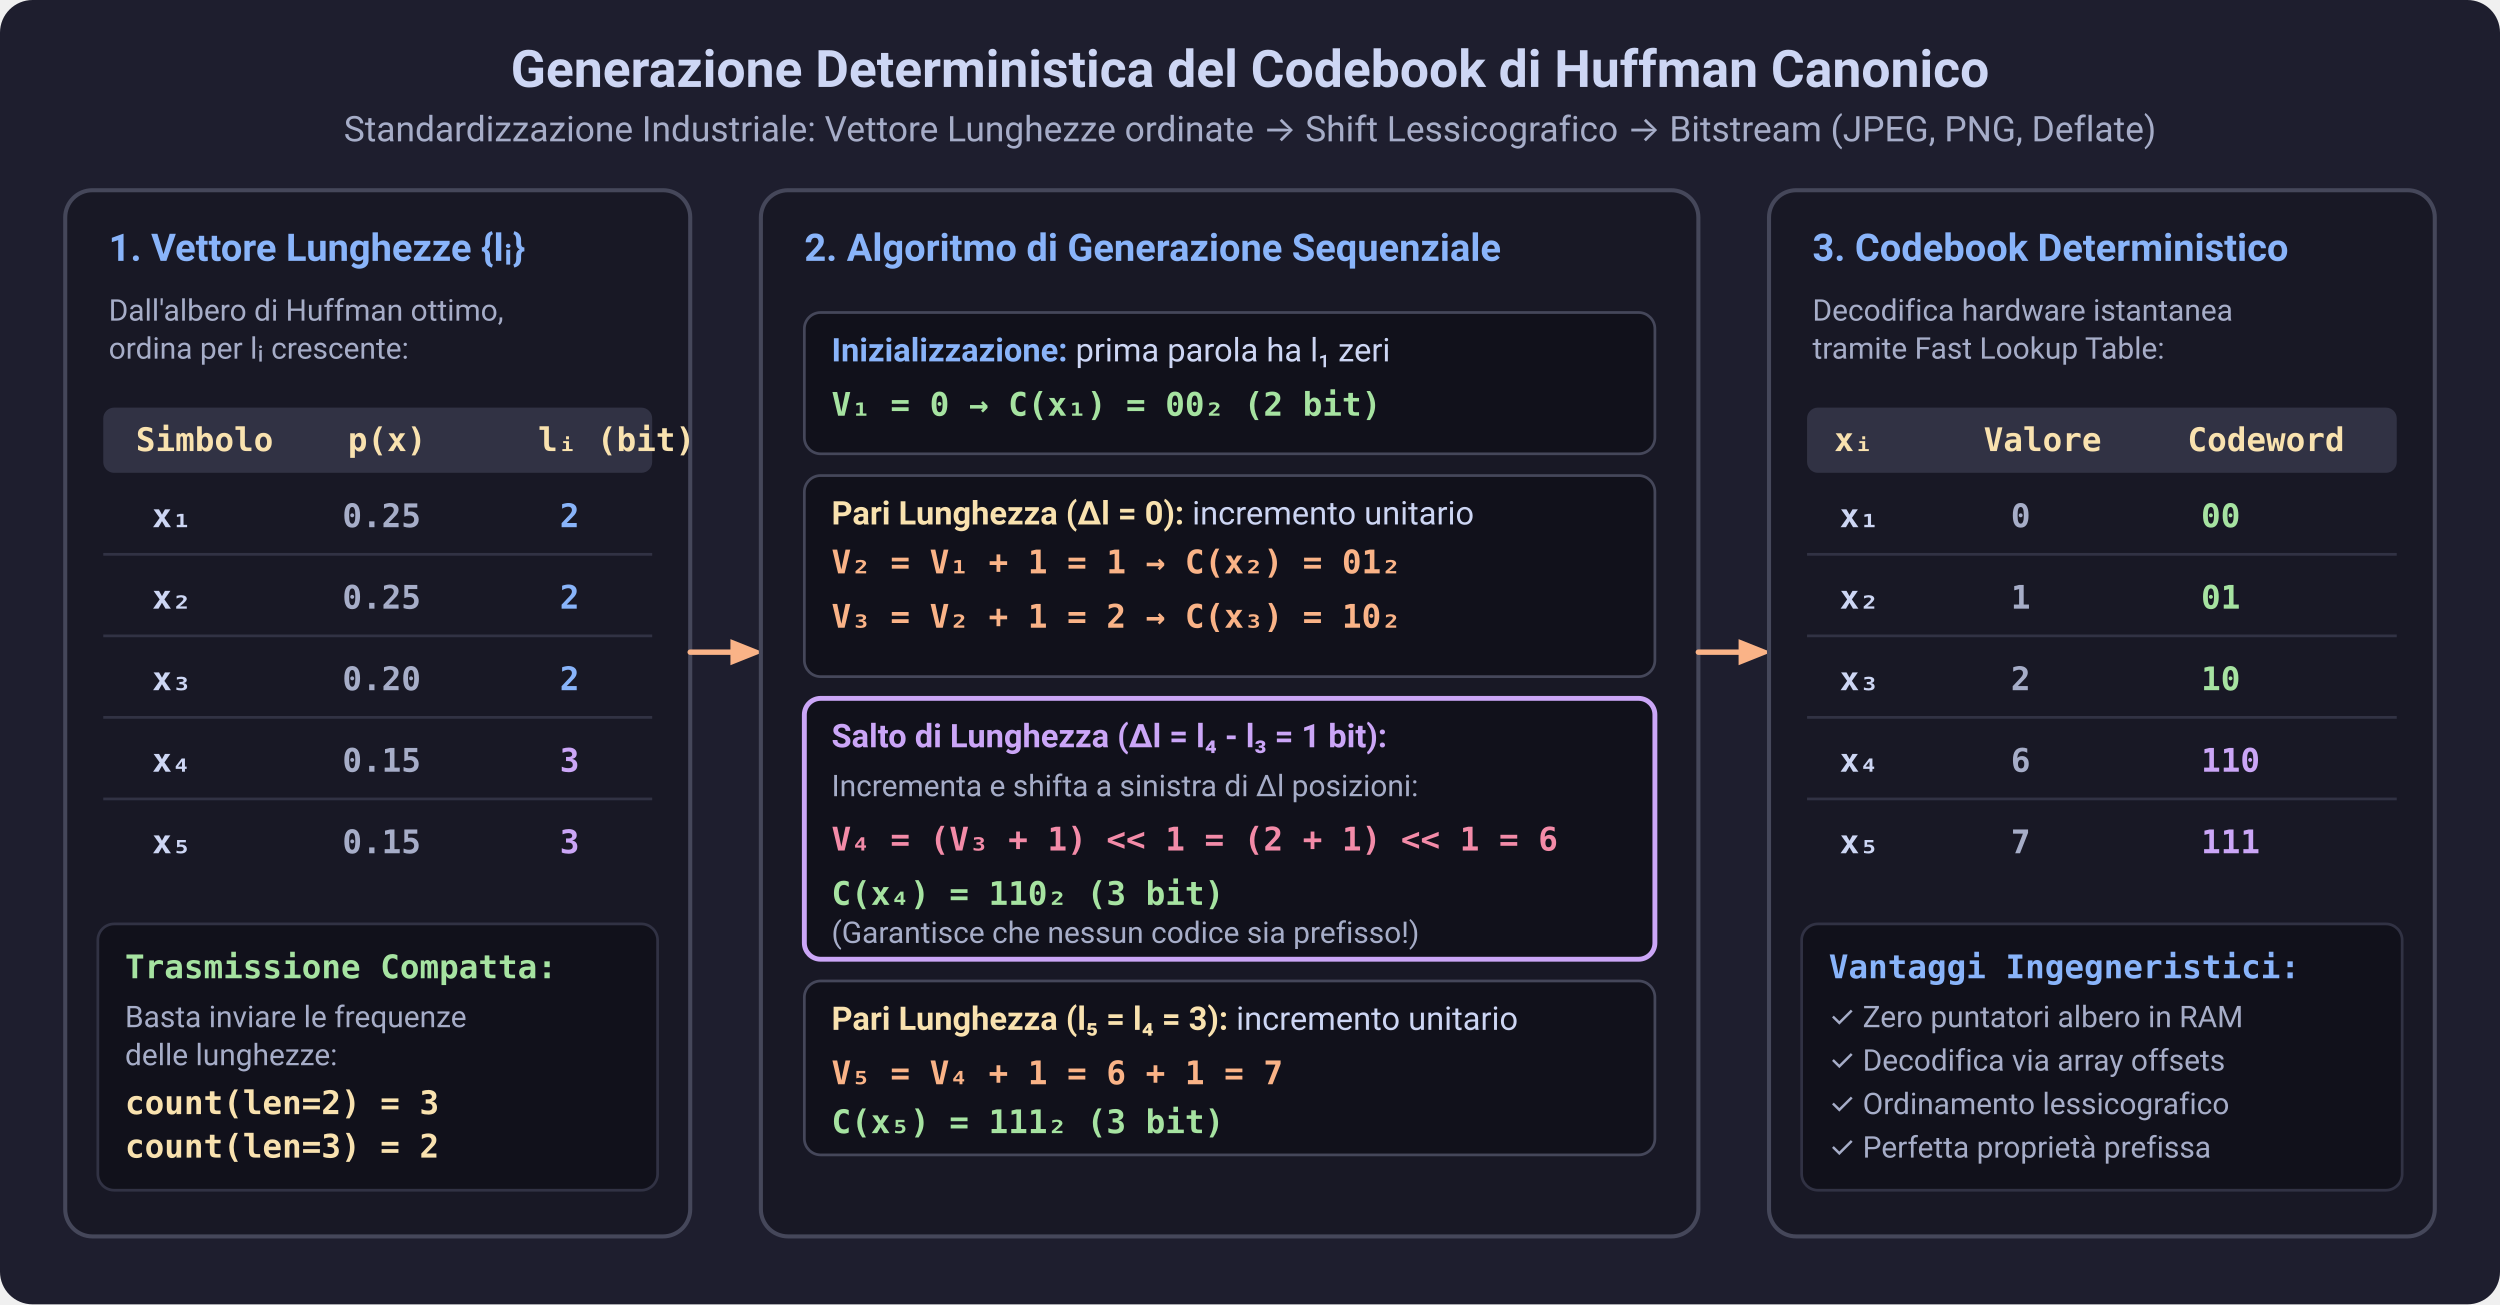
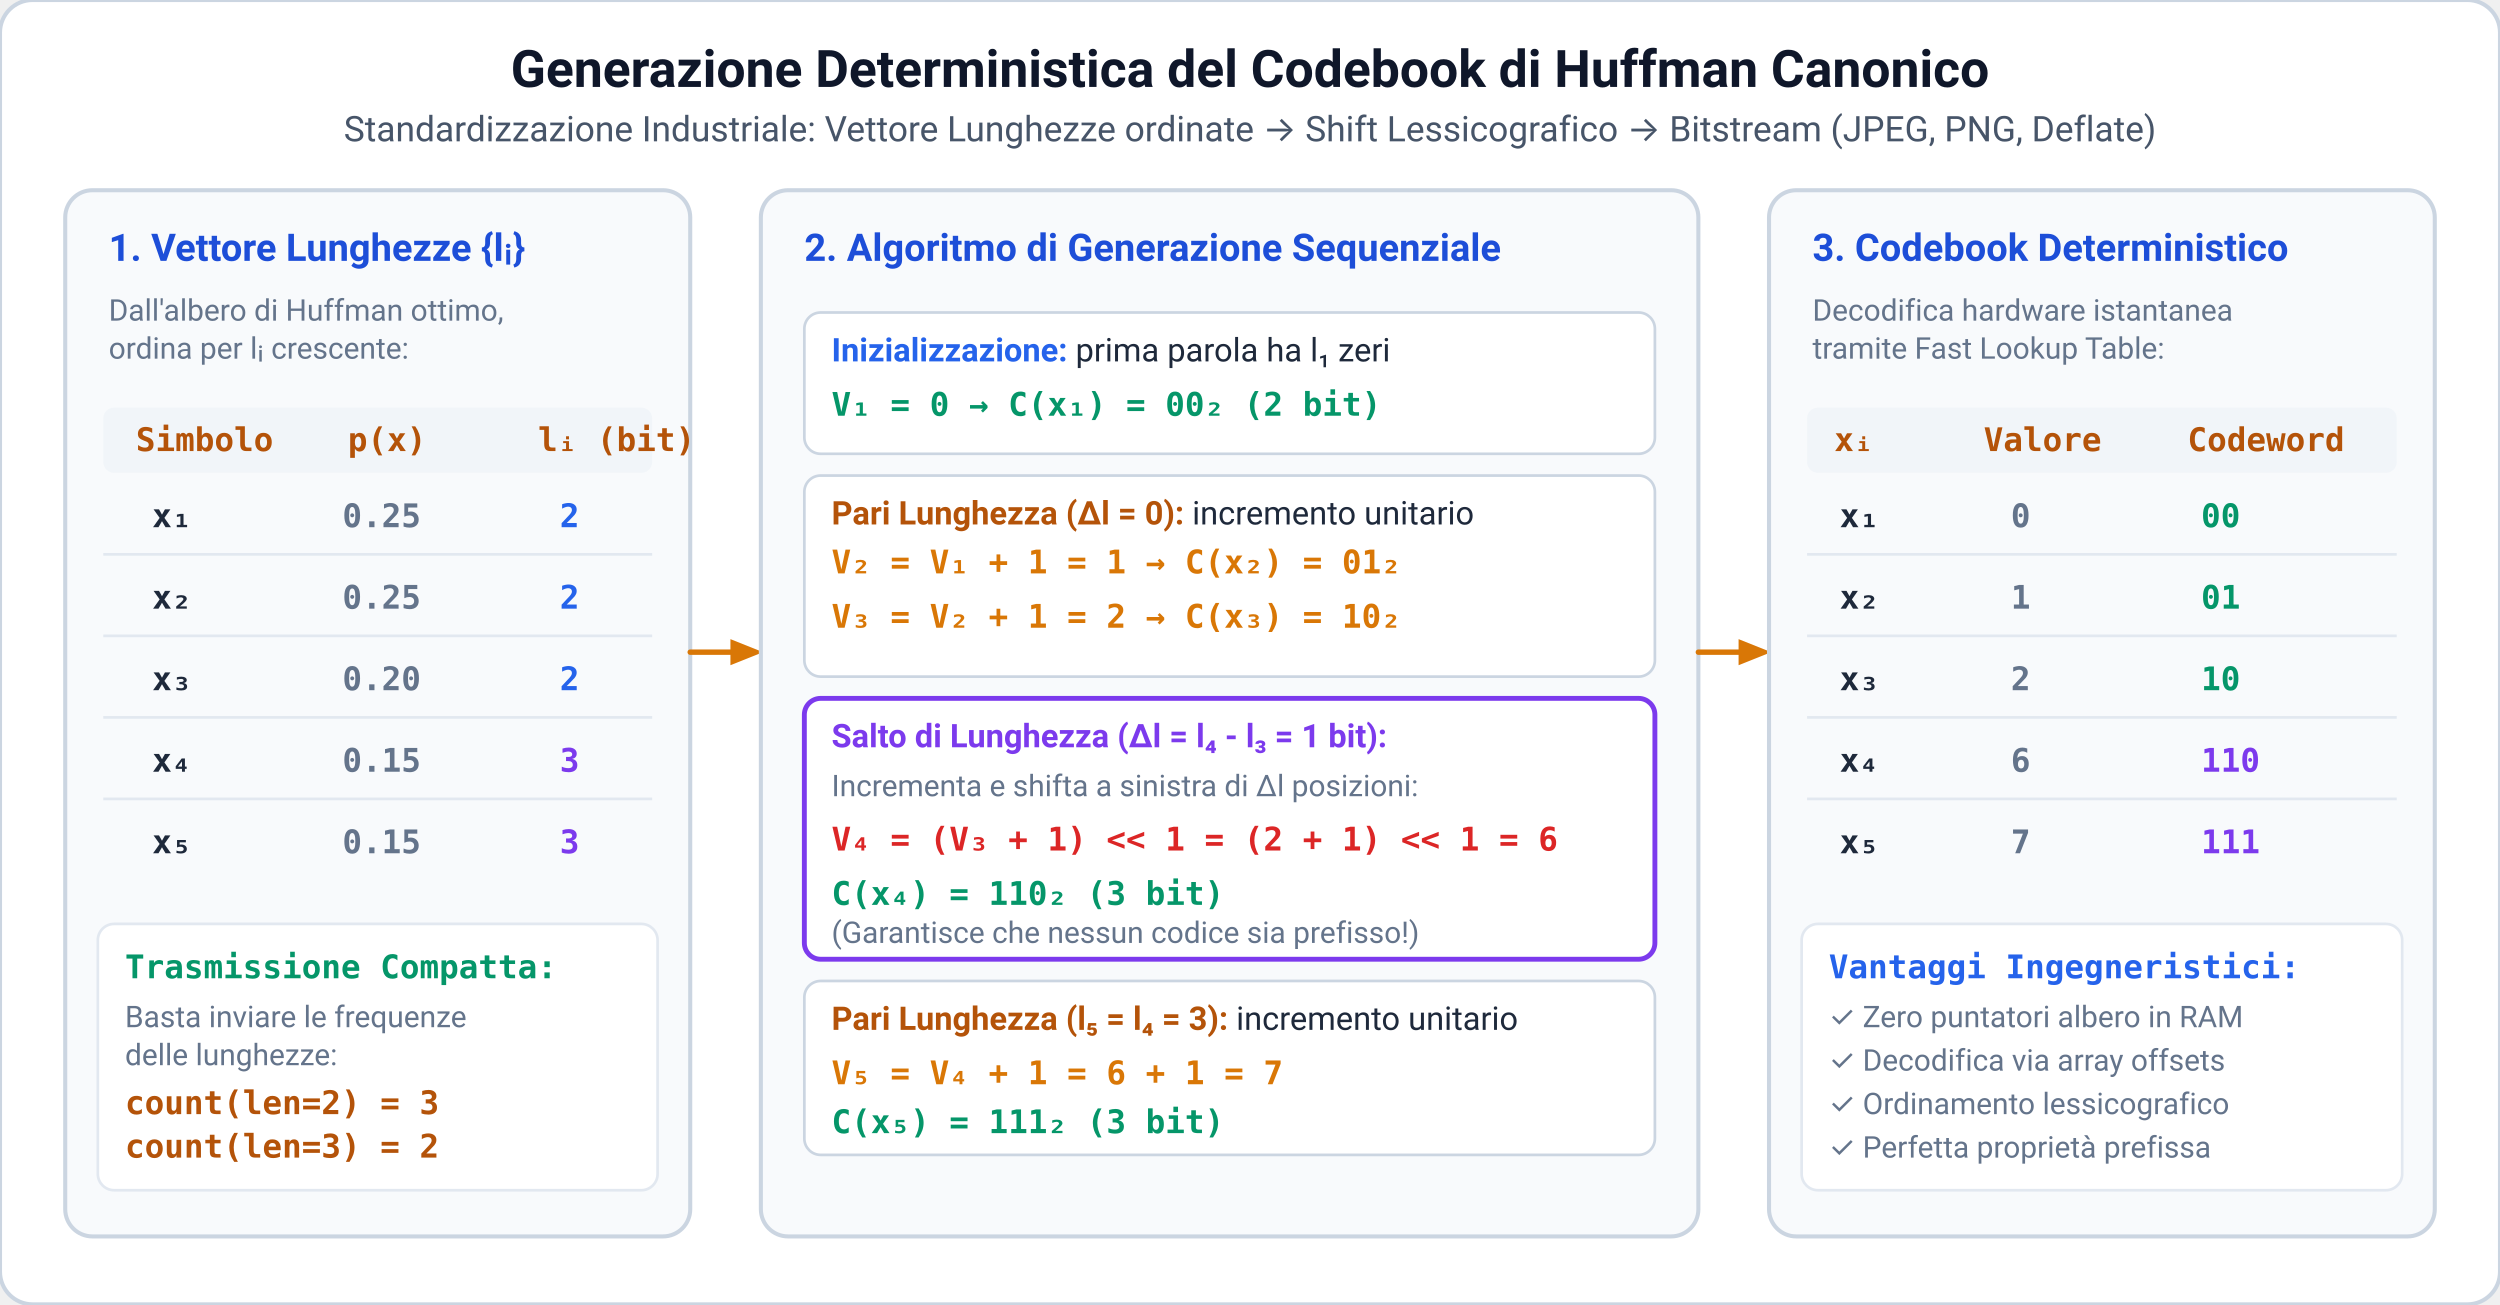
<svg xmlns="http://www.w3.org/2000/svg" viewBox="0 0 920 480" width="100%" height="100%">
  <defs>
    <style>
-       .bg { fill: #1e1e2e; }
-       .title { font-family: system-ui, -apple-system, BlinkMacSystemFont, "Segoe UI", Roboto, sans-serif; font-size: 19px; font-weight: 700; fill: #cdd6f4; text-anchor: middle; }
-       .subtitle { font-family: system-ui, -apple-system, BlinkMacSystemFont, "Segoe UI", Roboto, sans-serif; font-size: 13px; fill: #a6adc8; text-anchor: middle; }
-       .card-bg { fill: #181825; stroke: #45475a; stroke-width: 1.5; rx: 10; }
-       .card-header { font-family: system-ui, -apple-system, BlinkMacSystemFont, "Segoe UI", Roboto, sans-serif; font-size: 14px; font-weight: 700; fill: #89b4fa; }
-       .card-text { font-family: system-ui, -apple-system, BlinkMacSystemFont, "Segoe UI", Roboto, sans-serif; font-size: 12px; fill: #cdd6f4; }
-       .card-subtext { font-family: system-ui, -apple-system, BlinkMacSystemFont, "Segoe UI", Roboto, sans-serif; font-size: 11px; fill: #a6adc8; }
+       .bg { fill: #ffffff; stroke: #cbd5e1; stroke-width: 1.5; }
+       .title { font-family: system-ui, -apple-system, BlinkMacSystemFont, "Segoe UI", Roboto, sans-serif; font-size: 19px; font-weight: 700; fill: #0f172a; text-anchor: middle; }
+       .subtitle { font-family: system-ui, -apple-system, BlinkMacSystemFont, "Segoe UI", Roboto, sans-serif; font-size: 13px; fill: #475569; text-anchor: middle; }
+       .card-bg { fill: #f8fafc; stroke: #cbd5e1; stroke-width: 1.5; rx: 10; }
+       .card-header { font-family: system-ui, -apple-system, BlinkMacSystemFont, "Segoe UI", Roboto, sans-serif; font-size: 14px; font-weight: 700; fill: #1d4ed8; }
+       .card-text { font-family: system-ui, -apple-system, BlinkMacSystemFont, "Segoe UI", Roboto, sans-serif; font-size: 12px; fill: #1e293b; }
+       .card-subtext { font-family: system-ui, -apple-system, BlinkMacSystemFont, "Segoe UI", Roboto, sans-serif; font-size: 11px; fill: #64748b; }
      .code-mono { font-family: "Fira Code", "JetBrains Mono", Consolas, monospace; font-size: 12px; font-weight: 600; }
-       .flow-arrow { stroke: #fab387; stroke-width: 2; fill: none; stroke-linecap: round; }
-       .accent-blue { fill: #89b4fa; }
-       .accent-green { fill: #a6e3a1; }
-       .accent-peach { fill: #fab387; }
-       .accent-yellow { fill: #f9e2af; }
-       .accent-mauve { fill: #cba6f7; }
-       .border-highlight { stroke: #cba6f7; stroke-width: 2; }
+       .flow-arrow { stroke: #d97706; stroke-width: 2; fill: none; stroke-linecap: round; }
+       .accent-blue { fill: #2563eb; }
+       .accent-green { fill: #059669; }
+       .accent-peach { fill: #d97706; }
+       .accent-yellow { fill: #b45309; }
+       .accent-mauve { fill: #7c3aed; }
+       .border-highlight { stroke: #7c3aed; stroke-width: 2; }
    </style>
    <marker id="arrow" viewBox="0 0 10 10" refX="6" refY="5" markerWidth="6" markerHeight="6" orient="auto-start-reverse">
-       <path d="M 0 1 L 10 5 L 0 9 z" fill="#fab387" />
+       <path d="M 0 1 L 10 5 L 0 9 z" fill="#d97706" />
    </marker>
    <marker id="arrow-blue" viewBox="0 0 10 10" refX="6" refY="5" markerWidth="6" markerHeight="6" orient="auto-start-reverse">
-       <path d="M 0 1 L 10 5 L 0 9 z" fill="#89b4fa" />
+       <path d="M 0 1 L 10 5 L 0 9 z" fill="#2563eb" />
    </marker>
  </defs>
  <rect width="920" height="480" rx="12" class="bg" />
  <text x="460" y="32" class="title">Generazione Deterministica del Codebook di Huffman Canonico</text>
  <text x="460" y="52" class="subtitle">Standardizzazione Industriale: Vettore Lunghezze ordinate → Shift Lessicografico → Bitstream (JPEG, PNG, Deflate)</text>
  <rect x="24" y="70" width="230" height="385" class="card-bg" />
  <text x="40" y="96" class="card-header">1. Vettore Lunghezze {lᵢ}</text>
  <text x="40" y="118" class="card-subtext">Dall'albero di Huffman ottimo,</text>
  <text x="40" y="132" class="card-subtext">ordina per lᵢ crescente:</text>
  <g transform="translate(38, 150)">
-     <rect x="0" y="0" width="202" height="24" fill="#313244" rx="4" />
+     <rect x="0" y="0" width="202" height="24" fill="#f1f5f9" rx="4" />
    <text x="12" y="16" class="code-mono accent-yellow">Simbolo</text>
    <text x="90" y="16" class="code-mono accent-yellow">p(x)</text>
    <text x="160" y="16" class="code-mono accent-yellow">lᵢ (bit)</text>
-     <text x="18" y="44" class="code-mono" fill="#cdd6f4">x₁</text>
-     <text x="88" y="44" class="code-mono" fill="#a6adc8">0.25</text>
+     <text x="18" y="44" class="code-mono" fill="#1e293b">x₁</text>
+     <text x="88" y="44" class="code-mono" fill="#64748b">0.25</text>
    <text x="168" y="44" class="code-mono accent-blue">2</text>
-     <line x1="0" y1="54" x2="202" y2="54" stroke="#313244" stroke-width="1" />
-     <text x="18" y="74" class="code-mono" fill="#cdd6f4">x₂</text>
-     <text x="88" y="74" class="code-mono" fill="#a6adc8">0.25</text>
+     <line x1="0" y1="54" x2="202" y2="54" stroke="#e2e8f0" stroke-width="1" />
+     <text x="18" y="74" class="code-mono" fill="#1e293b">x₂</text>
+     <text x="88" y="74" class="code-mono" fill="#64748b">0.25</text>
    <text x="168" y="74" class="code-mono accent-blue">2</text>
-     <line x1="0" y1="84" x2="202" y2="84" stroke="#313244" stroke-width="1" />
-     <text x="18" y="104" class="code-mono" fill="#cdd6f4">x₃</text>
-     <text x="88" y="104" class="code-mono" fill="#a6adc8">0.20</text>
+     <line x1="0" y1="84" x2="202" y2="84" stroke="#e2e8f0" stroke-width="1" />
+     <text x="18" y="104" class="code-mono" fill="#1e293b">x₃</text>
+     <text x="88" y="104" class="code-mono" fill="#64748b">0.20</text>
    <text x="168" y="104" class="code-mono accent-blue">2</text>
-     <line x1="0" y1="114" x2="202" y2="114" stroke="#313244" stroke-width="1" />
-     <text x="18" y="134" class="code-mono" fill="#cdd6f4">x₄</text>
-     <text x="88" y="134" class="code-mono" fill="#a6adc8">0.15</text>
+     <line x1="0" y1="114" x2="202" y2="114" stroke="#e2e8f0" stroke-width="1" />
+     <text x="18" y="134" class="code-mono" fill="#1e293b">x₄</text>
+     <text x="88" y="134" class="code-mono" fill="#64748b">0.15</text>
    <text x="168" y="134" class="code-mono accent-mauve">3</text>
-     <line x1="0" y1="144" x2="202" y2="144" stroke="#313244" stroke-width="1" />
-     <text x="18" y="164" class="code-mono" fill="#cdd6f4">x₅</text>
-     <text x="88" y="164" class="code-mono" fill="#a6adc8">0.15</text>
+     <line x1="0" y1="144" x2="202" y2="144" stroke="#e2e8f0" stroke-width="1" />
+     <text x="18" y="164" class="code-mono" fill="#1e293b">x₅</text>
+     <text x="88" y="164" class="code-mono" fill="#64748b">0.15</text>
    <text x="168" y="164" class="code-mono accent-mauve">3</text>
  </g>
-   <rect x="36" y="340" width="206" height="98" fill="#11111b" stroke="#313244" rx="6" />
+   <rect x="36" y="340" width="206" height="98" fill="#ffffff" stroke="#e2e8f0" rx="6" />
  <text x="46" y="360" class="code-mono accent-green" font-size="11px">Trasmissione Compatta:</text>
  <text x="46" y="378" class="card-subtext">Basta inviare le frequenze</text>
  <text x="46" y="392" class="card-subtext">delle lunghezze:</text>
  <text x="46" y="410" class="code-mono accent-yellow" font-size="11px">count(len=2) = 3</text>
  <text x="46" y="426" class="code-mono accent-yellow" font-size="11px">count(len=3) = 2</text>
  <line x1="254" y1="240" x2="276" y2="240" class="flow-arrow" marker-end="url(#arrow)" />
  <rect x="280" y="70" width="345" height="385" class="card-bg" />
  <text x="296" y="96" class="card-header">2. Algoritmo di Generazione Sequenziale</text>
  <g transform="translate(296, 115)">
-     <rect x="0" y="0" width="313" height="52" fill="#11111b" stroke="#45475a" rx="6" />
+     <rect x="0" y="0" width="313" height="52" fill="#ffffff" stroke="#cbd5e1" rx="6" />
    <text x="10" y="18" class="card-text">
-       <tspan font-weight="700" fill="#89b4fa">Inizializzazione:</tspan> prima parola ha l₁ zeri</text>
+       <tspan font-weight="700" fill="#2563eb">Inizializzazione:</tspan> prima parola ha l₁ zeri</text>
    <text x="10" y="38" class="code-mono accent-green">V₁ = 0 → C(x₁) = 00₂ (2 bit)</text>
  </g>
  <g transform="translate(296, 175)">
-     <rect x="0" y="0" width="313" height="74" fill="#11111b" stroke="#45475a" rx="6" />
+     <rect x="0" y="0" width="313" height="74" fill="#ffffff" stroke="#cbd5e1" rx="6" />
    <text x="10" y="18" class="card-text">
-       <tspan font-weight="700" fill="#f9e2af">Pari Lunghezza (Δl = 0):</tspan> incremento unitario</text>
+       <tspan font-weight="700" fill="#b45309">Pari Lunghezza (Δl = 0):</tspan> incremento unitario</text>
    <text x="10" y="36" class="code-mono accent-peach">V₂ = V₁ + 1 = 1 → C(x₂) = 01₂</text>
    <text x="10" y="56" class="code-mono accent-peach">V₃ = V₂ + 1 = 2 → C(x₃) = 10₂</text>
  </g>
  <g transform="translate(296, 257)">
-     <rect x="0" y="0" width="313" height="96" fill="#11111b" stroke="#cba6f7" stroke-width="1.8" rx="6" />
+     <rect x="0" y="0" width="313" height="96" fill="#ffffff" stroke="#7c3aed" stroke-width="1.8" rx="6" />
    <text x="10" y="18" class="card-text">
-       <tspan font-weight="700" fill="#cba6f7">Salto di Lunghezza (Δl = l₄ - l₃ = 1 bit):</tspan>
+       <tspan font-weight="700" fill="#7c3aed">Salto di Lunghezza (Δl = l₄ - l₃ = 1 bit):</tspan>
    </text>
    <text x="10" y="36" class="card-subtext">Incrementa e shifta a sinistra di Δl posizioni:</text>
-     <text x="10" y="56" class="code-mono" fill="#f38ba8">V₄ = (V₃ + 1) &lt;&lt; 1 = (2 + 1) &lt;&lt; 1 = 6</text>
+     <text x="10" y="56" class="code-mono" fill="#dc2626">V₄ = (V₃ + 1) &lt;&lt; 1 = (2 + 1) &lt;&lt; 1 = 6</text>
    <text x="10" y="76" class="code-mono accent-green">C(x₄) = 110₂ (3 bit)</text>
-     <text x="10" y="90" class="card-subtext" fill="#a6adc8">(Garantisce che nessun codice sia prefisso!)</text>
+     <text x="10" y="90" class="card-subtext" fill="#64748b">(Garantisce che nessun codice sia prefisso!)</text>
  </g>
  <g transform="translate(296, 361)">
-     <rect x="0" y="0" width="313" height="64" fill="#11111b" stroke="#45475a" rx="6" />
+     <rect x="0" y="0" width="313" height="64" fill="#ffffff" stroke="#cbd5e1" rx="6" />
    <text x="10" y="18" class="card-text">
-       <tspan font-weight="700" fill="#f9e2af">Pari Lunghezza (l₅ = l₄ = 3):</tspan> incremento unitario</text>
+       <tspan font-weight="700" fill="#b45309">Pari Lunghezza (l₅ = l₄ = 3):</tspan> incremento unitario</text>
    <text x="10" y="38" class="code-mono accent-peach">V₅ = V₄ + 1 = 6 + 1 = 7</text>
    <text x="10" y="56" class="code-mono accent-green">C(x₅) = 111₂ (3 bit)</text>
  </g>
  <line x1="625" y1="240" x2="647" y2="240" class="flow-arrow" marker-end="url(#arrow)" />
  <rect x="651" y="70" width="245" height="385" class="card-bg" />
  <text x="667" y="96" class="card-header">3. Codebook Deterministico</text>
  <text x="667" y="118" class="card-subtext">Decodifica hardware istantanea</text>
  <text x="667" y="132" class="card-subtext">tramite Fast Lookup Table:</text>
  <g transform="translate(665, 150)">
-     <rect x="0" y="0" width="217" height="24" fill="#313244" rx="4" />
+     <rect x="0" y="0" width="217" height="24" fill="#f1f5f9" rx="4" />
    <text x="10" y="16" class="code-mono accent-yellow">xᵢ</text>
    <text x="65" y="16" class="code-mono accent-yellow">Valore</text>
    <text x="140" y="16" class="code-mono accent-yellow">Codeword</text>
-     <text x="12" y="44" class="code-mono" fill="#cdd6f4">x₁</text>
-     <text x="75" y="44" class="code-mono" fill="#a6adc8">0</text>
+     <text x="12" y="44" class="code-mono" fill="#1e293b">x₁</text>
+     <text x="75" y="44" class="code-mono" fill="#64748b">0</text>
    <text x="145" y="44" class="code-mono accent-green">00</text>
-     <line x1="0" y1="54" x2="217" y2="54" stroke="#313244" stroke-width="1" />
-     <text x="12" y="74" class="code-mono" fill="#cdd6f4">x₂</text>
-     <text x="75" y="74" class="code-mono" fill="#a6adc8">1</text>
+     <line x1="0" y1="54" x2="217" y2="54" stroke="#e2e8f0" stroke-width="1" />
+     <text x="12" y="74" class="code-mono" fill="#1e293b">x₂</text>
+     <text x="75" y="74" class="code-mono" fill="#64748b">1</text>
    <text x="145" y="74" class="code-mono accent-green">01</text>
-     <line x1="0" y1="84" x2="217" y2="84" stroke="#313244" stroke-width="1" />
-     <text x="12" y="104" class="code-mono" fill="#cdd6f4">x₃</text>
-     <text x="75" y="104" class="code-mono" fill="#a6adc8">2</text>
+     <line x1="0" y1="84" x2="217" y2="84" stroke="#e2e8f0" stroke-width="1" />
+     <text x="12" y="104" class="code-mono" fill="#1e293b">x₃</text>
+     <text x="75" y="104" class="code-mono" fill="#64748b">2</text>
    <text x="145" y="104" class="code-mono accent-green">10</text>
-     <line x1="0" y1="114" x2="217" y2="114" stroke="#313244" stroke-width="1" />
-     <text x="12" y="134" class="code-mono" fill="#cdd6f4">x₄</text>
-     <text x="75" y="134" class="code-mono" fill="#a6adc8">6</text>
+     <line x1="0" y1="114" x2="217" y2="114" stroke="#e2e8f0" stroke-width="1" />
+     <text x="12" y="134" class="code-mono" fill="#1e293b">x₄</text>
+     <text x="75" y="134" class="code-mono" fill="#64748b">6</text>
    <text x="145" y="134" class="code-mono accent-mauve">110</text>
-     <line x1="0" y1="144" x2="217" y2="144" stroke="#313244" stroke-width="1" />
-     <text x="12" y="164" class="code-mono" fill="#cdd6f4">x₅</text>
-     <text x="75" y="164" class="code-mono" fill="#a6adc8">7</text>
+     <line x1="0" y1="144" x2="217" y2="144" stroke="#e2e8f0" stroke-width="1" />
+     <text x="12" y="164" class="code-mono" fill="#1e293b">x₅</text>
+     <text x="75" y="164" class="code-mono" fill="#64748b">7</text>
    <text x="145" y="164" class="code-mono accent-mauve">111</text>
  </g>
-   <rect x="663" y="340" width="221" height="98" fill="#11111b" stroke="#313244" rx="6" />
+   <rect x="663" y="340" width="221" height="98" fill="#ffffff" stroke="#e2e8f0" rx="6" />
  <text x="673" y="360" class="code-mono accent-blue" font-size="11px">Vantaggi Ingegneristici:</text>
  <text x="673" y="378" class="card-subtext">✓ Zero puntatori albero in RAM</text>
  <text x="673" y="394" class="card-subtext">✓ Decodifica via array offsets</text>
  <text x="673" y="410" class="card-subtext">✓ Ordinamento lessicografico</text>
  <text x="673" y="426" class="card-subtext">✓ Perfetta proprietà prefissa</text>
</svg>
